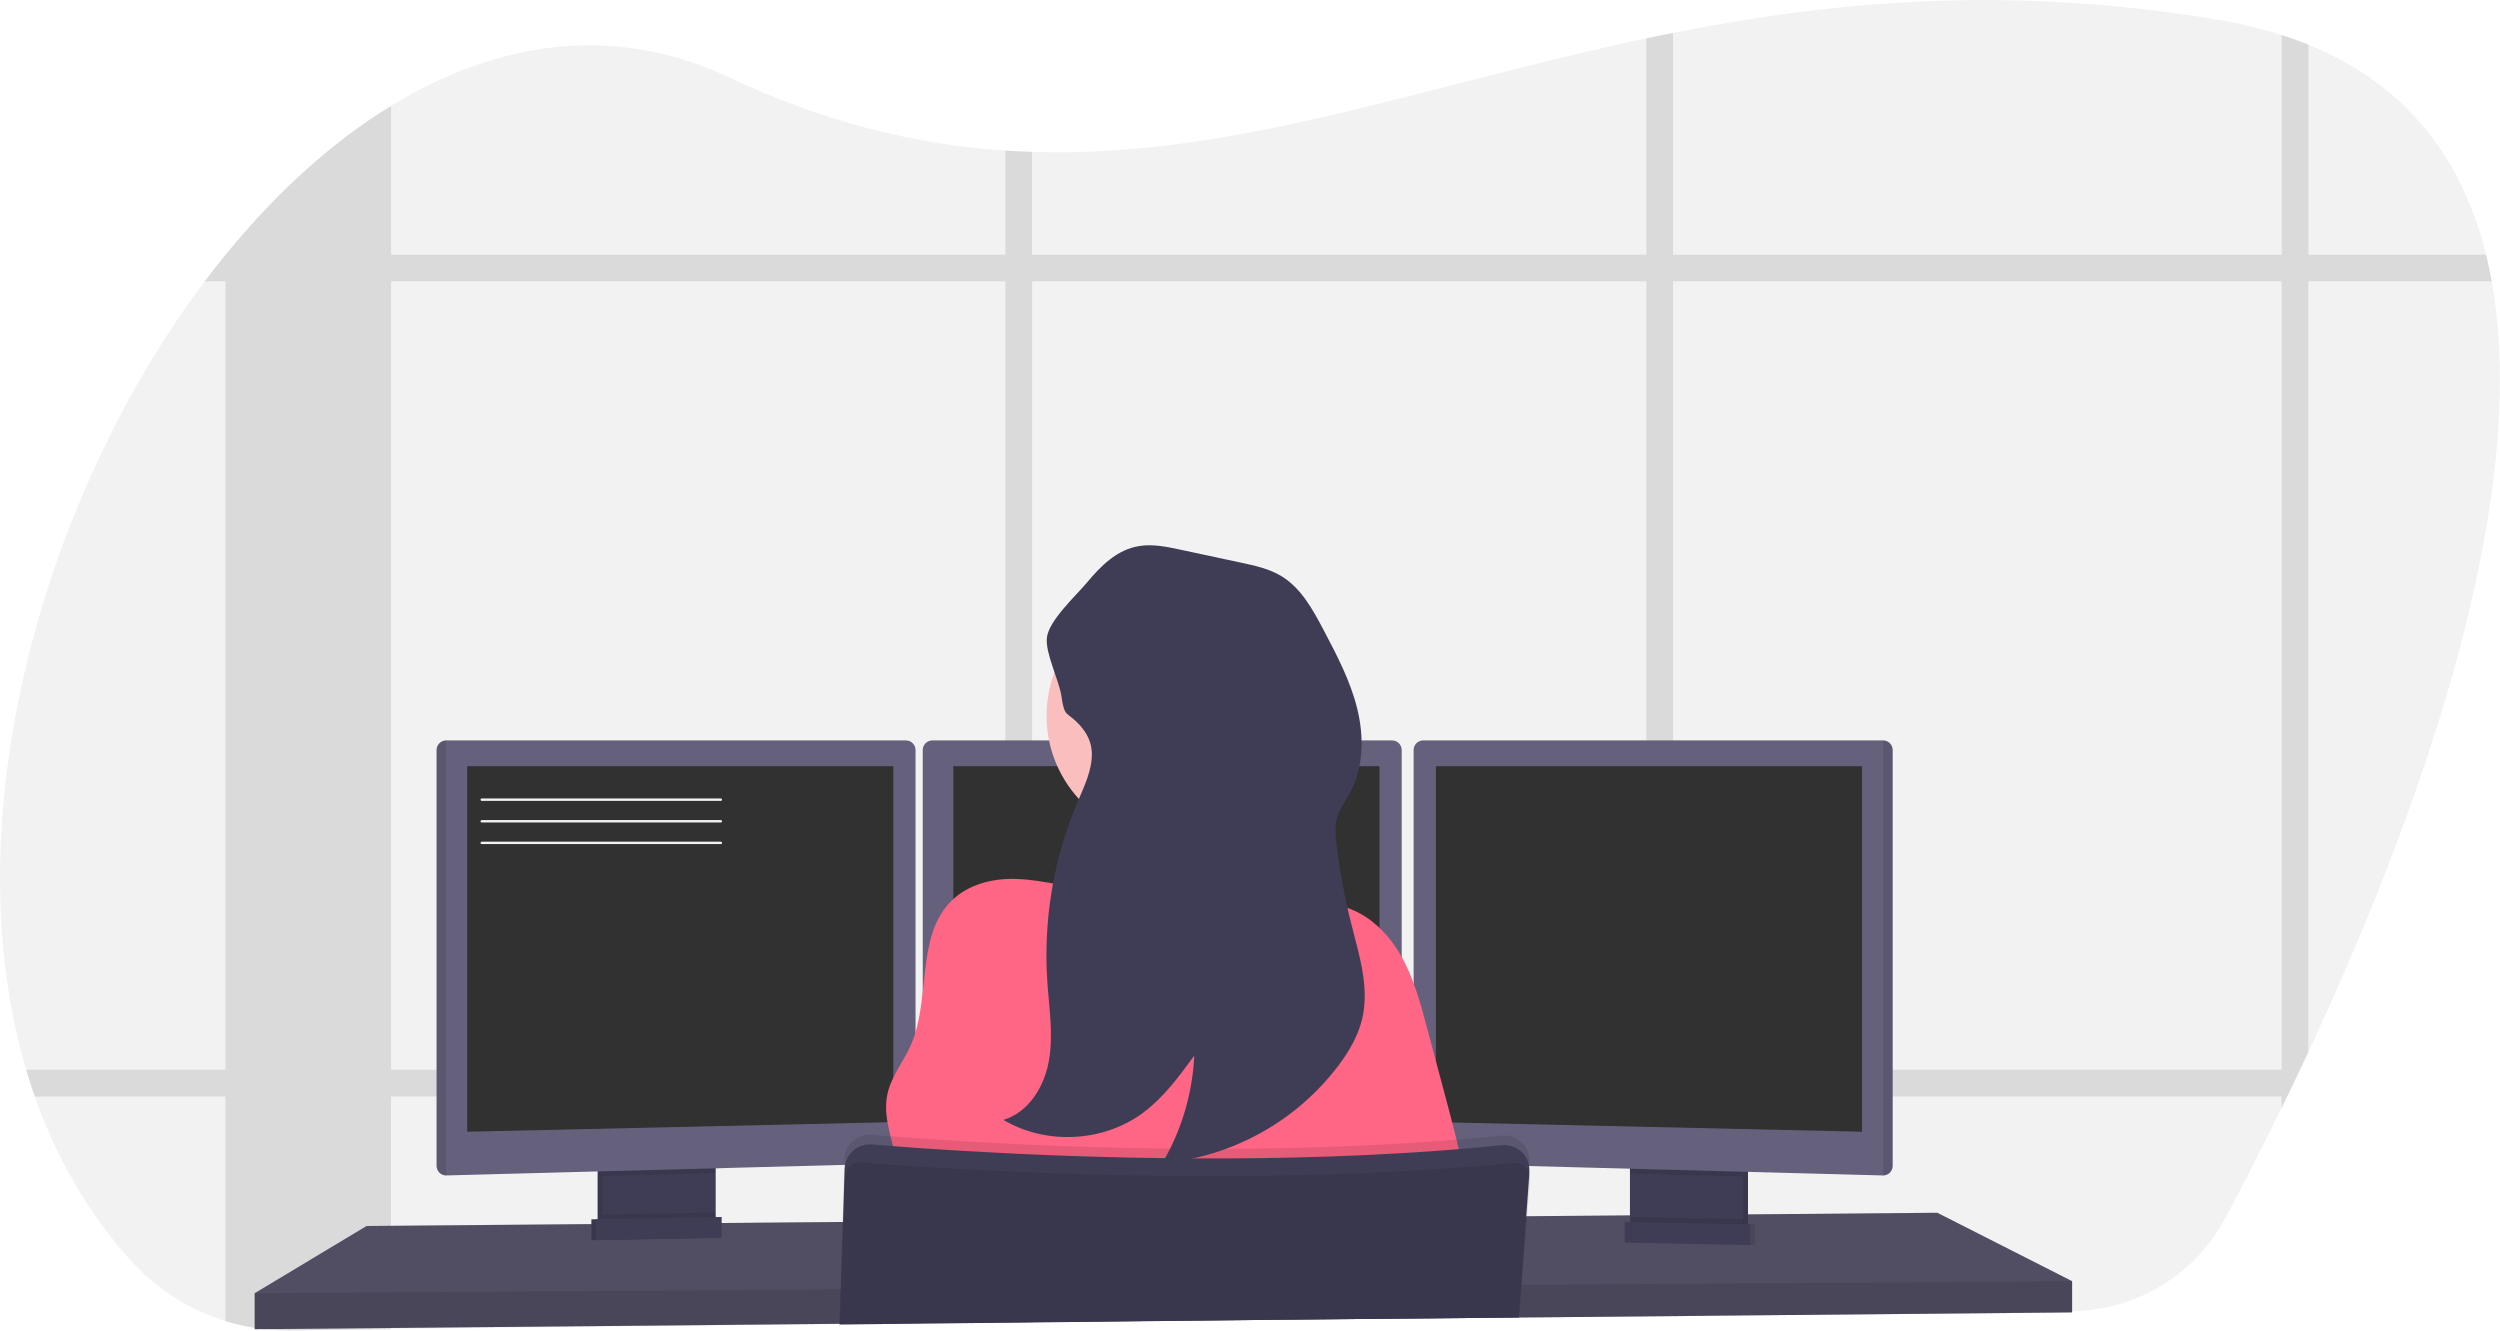
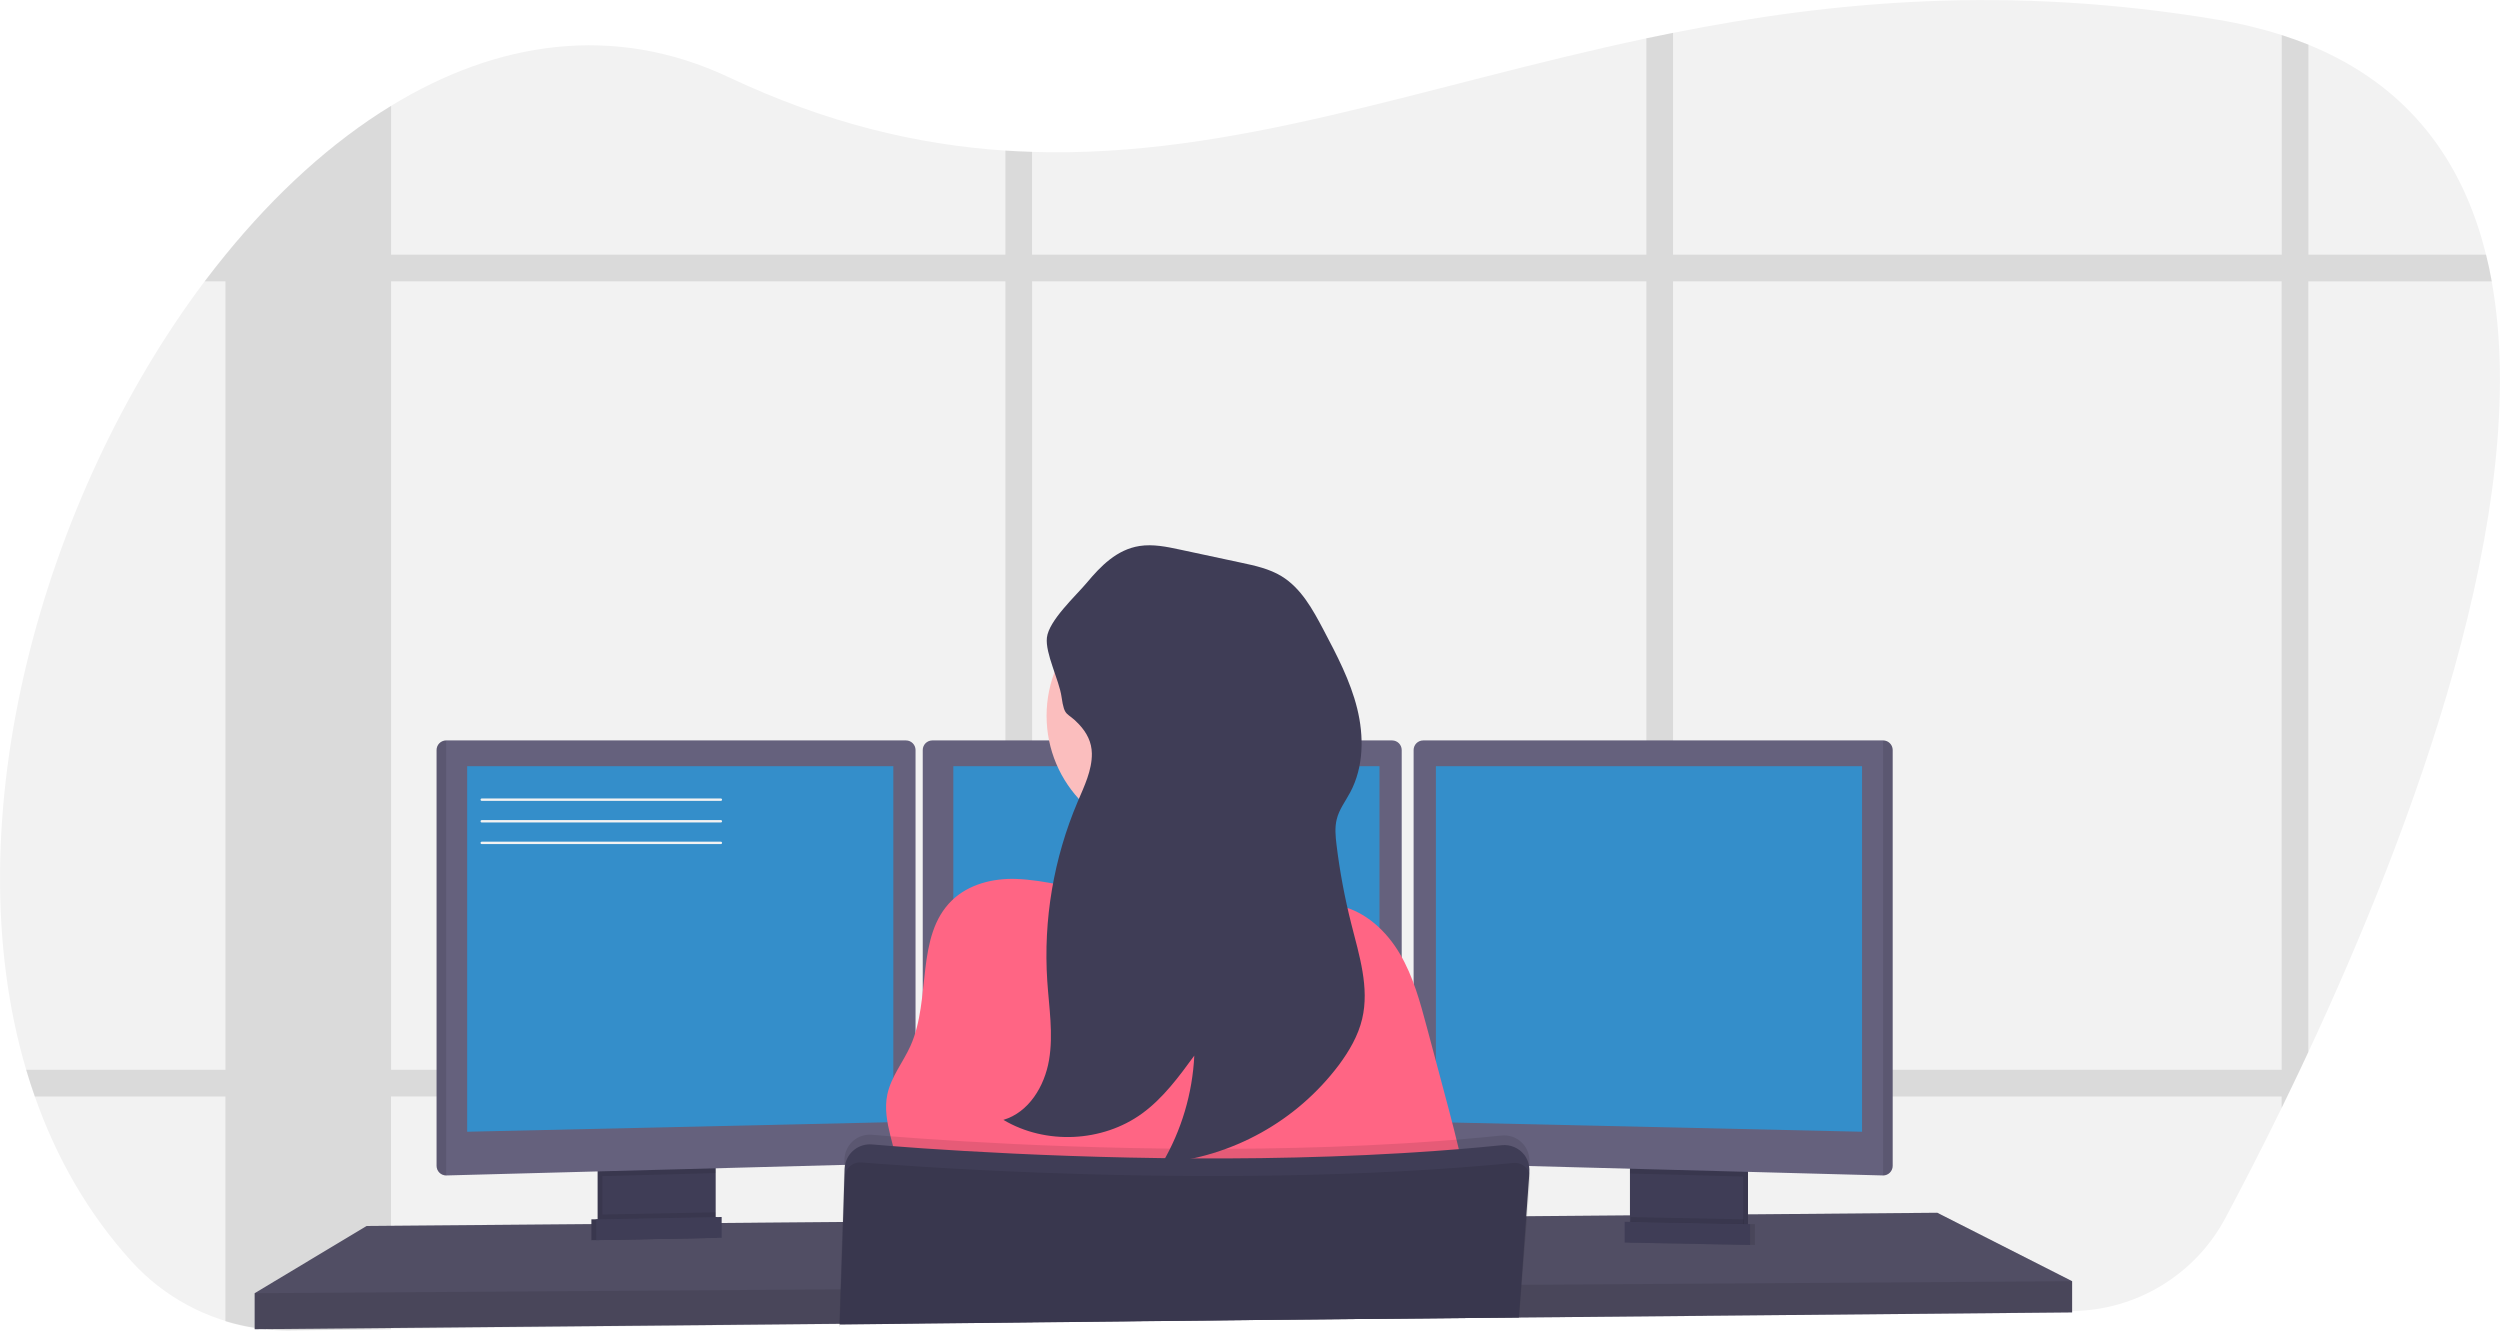
<svg xmlns="http://www.w3.org/2000/svg" id="e6d15d18-a685-4480-ac2b-bd578043a679" data-name="Layer 1" width="1041.32" height="554.17" viewBox="0 0 1041.32 554.17">
  <path d="M1040.82,611.12q-1.74,3.75-3.47,7.4-2.7,5.67-5.33,11.12c-.78,1.61-1.56,3.19-2.32,4.77-8.6,17.57-16.63,33.11-23.45,45.89A73.21,73.21,0,0,1,942.44,719l-151.65,1.65h-1.6l-13,.14-11.12.12-34.1.37-1.38,0-17.36.19h-.53l-107,1.16-95.51,1-11.11.12-69,.75H429l-44.75.48h-.48l-141.5,1.53-42.33.46a88,88,0,0,1-10.79-.54h0c-1.22-.14-2.44-.3-3.65-.49a87.38,87.38,0,0,1-51.29-27.54C116,678.37,102.75,655,93.85,629.64q-1.93-5.49-3.6-11.12C59.44,514.37,97,380,164.6,290.08q4.25-5.64,8.64-11l.07-.08c20.79-25.52,44.1-46.84,68.93-62,44-26.91,92.75-34.49,140.7-11.9,40.57,19.12,78.45,28.11,115.17,30.55,3.71.24,7.42.42,11.11.53,84.23,2.65,163.17-27.7,255.87-47.29,3.69-.78,7.39-1.55,11.12-2.28,66.13-13.16,139.49-20.1,226.73-5.51a189.09,189.09,0,0,1,26.76,6.4q5.77,1.86,11.12,4c41.64,16.94,64.35,48.24,74,87.46q1.37,5.46,2.37,11.11C1134.3,384.41,1084.19,518.23,1040.82,611.12Z" transform="translate(-79.34 -172.91)" fill="#f2f2f2" />
  <path d="M576.36,618.52a95.22,95.22,0,0,1-1.87,11.12h93.7V618.52Zm-78.25,62.81,11.11-.09V653.77c-3.81-.17-7.52-.34-11.11-.52ZM265.19,618.52v11.12h198.5V618.52ZM1114.87,279h-74V191.51q-5.35-2.17-11.12-4V279H776.21V186.58c-3.73.73-7.43,1.5-11.12,2.28V279H509.22V236.15c-3.69-.11-7.4-.29-11.11-.53V279H242.24V217c-24.83,15.16-48.14,36.48-68.93,62h-.07v.08q-4.4,5.4-8.64,11h8.64V618.52h-83q1.66,5.63,3.6,11.12h79.39v93.62a87,87,0,0,0,12.2,2.79c1.21.19,2.43.35,3.65.49h0a88,88,0,0,0,10.79.54l42.33-.46v-97H498.11v94.21l11.11-.12V629.64H765.09V721l11.12-.12V629.64H1029.7v4.77c.76-1.58,1.54-3.16,2.32-4.77q2.63-5.45,5.33-11.12,1.73-3.64,3.47-7.4v-321h76.42Q1116.23,284.43,1114.87,279ZM242.24,618.52V290.08H498.11V618.52Zm267,0V290.08H765.09V618.52Zm520.48,0H776.21V290.08H1029.7Z" transform="translate(-79.34 -172.91)" opacity="0.1" />
  <polygon points="863.09 533.65 863.09 546.65 711.17 548.05 709.55 548.08 651.81 548.61 650.43 548.63 632.88 548.78 632.36 548.78 525.38 549.77 349.77 551.4 349.62 551.4 304.97 551.82 304.49 551.83 106.09 553.65 106.09 538.65 152.74 510.65 246.34 509.87 248.34 509.86 249 509.85 251 509.82 295.94 509.45 297.95 509.44 298.59 509.43 300.59 509.42 315 509.3 315.38 509.29 350.93 508.99 351.22 508.99 628.62 506.65 635.41 506.6 636.09 506.6 641.27 506.55 678.92 506.24 680.92 506.21 682.77 506.19 683.73 506.19 695.44 506.1 697.76 506.07 700.87 506.05 710.62 505.96 726.09 505.83 728.09 505.81 731.57 505.79 732.22 505.79 806.93 505.15 863.09 533.65" fill="#65617d" />
  <polygon points="863.09 533.65 863.09 546.65 711.17 548.05 709.55 548.08 651.81 548.61 650.43 548.63 632.88 548.78 632.36 548.78 525.38 549.77 349.77 551.4 349.62 551.4 304.97 551.82 304.49 551.83 106.09 553.65 106.09 538.65 152.74 510.65 246.34 509.87 248.34 509.86 249 509.85 251 509.82 295.94 509.45 297.95 509.44 298.59 509.43 300.59 509.42 315 509.3 315.38 509.29 350.93 508.99 351.22 508.99 628.62 506.65 635.41 506.6 636.09 506.6 641.27 506.55 678.92 506.24 680.92 506.21 682.77 506.19 683.73 506.19 695.44 506.1 697.76 506.07 700.87 506.05 710.62 505.96 726.09 505.83 728.09 505.81 731.57 505.79 732.22 505.79 806.93 505.15 863.09 533.65" opacity="0.2" />
  <path d="M375.44,656.57v24.49a6.13,6.13,0,0,1-3.5,5.54,6,6,0,0,1-2.5.6l-34.9.74a6,6,0,0,1-2.7-.57,6.12,6.12,0,0,1-3.57-5.57V656.57Z" transform="translate(-79.34 -172.91)" fill="#3f3d56" />
  <path d="M375.44,656.57v24.49a6.13,6.13,0,0,1-3.5,5.54,6,6,0,0,1-2.5.6l-34.9.74a6,6,0,0,1-2.7-.57,6.12,6.12,0,0,1-3.57-5.57V656.57Z" transform="translate(-79.34 -172.91)" opacity="0.1" />
  <path d="M377.44,656.57v24.49a6.13,6.13,0,0,1-3.5,5.54,6,6,0,0,1-2.5.6l-34.9.74a6,6,0,0,1-2.7-.57,6.12,6.12,0,0,1-3.57-5.57V656.57Z" transform="translate(-79.34 -172.91)" fill="#3f3d56" />
  <rect x="680.92" y="483.65" width="47.17" height="31.5" fill="#3f3d56" />
  <rect x="680.92" y="483.65" width="47.17" height="31.5" opacity="0.1" />
  <rect x="678.92" y="483.65" width="47.17" height="31.5" fill="#3f3d56" />
  <polygon points="298.09 483.65 298.09 488.62 250.92 489.88 250.92 483.65 298.09 483.65" opacity="0.1" />
  <path d="M460.69,485.27v168.2a4,4,0,0,1-3.85,3.95l-191.65,5.1h-.05a4,4,0,0,1-3.95-3.95V485.27a4,4,0,0,1,3.95-3.95h191.6A4,4,0,0,1,460.69,485.27Z" transform="translate(-79.34 -172.91)" fill="#65617d" />
  <path d="M265.19,481.32v181.2h-.05a4,4,0,0,1-3.95-3.95V485.27a4,4,0,0,1,3.95-3.95Z" transform="translate(-79.34 -172.91)" opacity="0.1" />
-   <polygon points="194.59 319.15 372.09 319.15 372.09 467.4 194.59 471.4 194.59 319.15" fill="#313131" />
+   <polygon points="194.59 319.15 372.09 319.15 372.09 467.4 194.59 471.4 194.59 319.15" fill="#348eca" />
  <polygon points="726.09 483.65 726.09 490.06 678.92 488.8 678.92 483.65 726.09 483.65" opacity="0.1" />
  <path d="M867.69,485.27v173.3a4,4,0,0,1-4,3.95h0L672,657.42a4,4,0,0,1-3.85-3.95V485.27a4,4,0,0,1,3.95-3.95h191.6A4,4,0,0,1,867.69,485.27Z" transform="translate(-79.34 -172.91)" fill="#65617d" />
  <path d="M867.69,485.27v173.3a4,4,0,0,1-4,3.95h0V481.32h0A4,4,0,0,1,867.69,485.27Z" transform="translate(-79.34 -172.91)" opacity="0.1" />
-   <polygon points="775.59 319.15 598.09 319.15 598.09 467.4 775.59 471.4 775.59 319.15" fill="#313131" />
+   <polygon points="775.59 319.15 598.09 319.15 598.09 467.4 775.59 471.4 775.59 319.15" fill="#348eca" />
  <path d="M663.19,485.27v168.2a4,4,0,0,1-3.85,3.95l-191.65,5.1h0a4,4,0,0,1-4-3.95V485.27a4,4,0,0,1,3.95-3.95h191.6A4,4,0,0,1,663.19,485.27Z" transform="translate(-79.34 -172.91)" fill="#65617d" />
-   <polygon points="397.09 319.15 574.59 319.15 574.59 467.4 397.09 471.4 397.09 319.15" fill="#313131" />
+   <polygon points="397.09 319.15 574.59 319.15 574.59 467.4 397.09 471.4 397.09 319.15" fill="#348eca" />
  <polygon points="863.09 533.65 863.09 546.65 711.17 548.05 709.55 548.08 651.81 548.61 650.43 548.63 632.88 548.78 632.36 548.78 525.38 549.77 349.77 551.4 349.62 551.4 304.97 551.82 304.49 551.83 106.09 553.65 106.09 538.65 308.6 537.32 309.08 537.32 350.07 537.04 350.26 537.04 633.34 535.17 633.63 535.17 633.8 535.16 634.27 535.16 639.06 535.13 640.52 535.13 715.01 534.63 719.41 534.61 720.39 534.6 863.09 533.65" opacity="0.1" />
  <circle cx="487.26" cy="298.15" r="51.33" fill="#fbbebe" />
  <path d="M617.94,550.07s-99.5,12-90,0c3.44-4.34,4.39-17.2,4.2-31.85-.06-4.45-.22-9.06-.45-13.65-1.1-22-3.75-43.5-3.75-43.5s87-41,77-8.5c-4,13.13-2.69,31.57.35,48.88.89,5.05,1.92,10,3,14.7A344.67,344.67,0,0,0,617.94,550.07Z" transform="translate(-79.34 -172.91)" fill="#fbbebe" />
  <path d="M585.47,546c11.51-2.13,23.7-6,34.53-1.54,2.85,1.17,5.47,2.88,8.39,3.86s6.12,1.22,9.16,1.91c10.68,2.42,19.34,10.55,24.9,20s8.44,20.14,11.26,30.72l6.9,25.83c6,22.45,12,45.09,13.39,68.3a2437.62,2437.62,0,0,1-250.84,1.43c5.44-10.34,11-21.31,10.54-33s-7.19-23.22-4.76-34.74c1.55-7.34,6.57-13.39,9.64-20.22,8.75-19.52,1.94-45.79,17.32-60.65,6.92-6.68,17-9.21,26.63-8.89,12.28.41,24.85,4.24,37,6.11C555.09,547.48,569.79,548.88,585.47,546Z" transform="translate(-79.34 -172.91)" fill="#ff6584" />
  <path d="M716.37,657.17l-.1,1.43v.1l-.17,2.3-1.33,18.51-1.61,22.3-.46,6.28-1,13.44v.17l-107,1L429.11,724.6l0,.84h-.14l0-.84v-.28l.45-14.36.86-28.06.74-23.79.07-2.37a10.53,10.53,0,0,1,11.42-10.17c4.72.4,10.85.89,18.18,1.41l3,.22c42.33,2.94,120.56,6.74,199.5,2,1.66-.09,3.33-.19,5-.31,12.24-.77,24.47-1.76,36.58-3a10.53,10.53,0,0,1,11.6,11.23Z" transform="translate(-79.34 -172.91)" opacity="0.1" />
  <path d="M429.08,725.44l0-.84,175.62-1.91,107-1H712v-.17l1-13.44.43-6,1.64-22.61,1.29-17.9,0-.44a10.62,10.62,0,0,0-.11-2.47.3.3,0,0,0,0-.1,10.39,10.39,0,0,0-2-4.64,10.54,10.54,0,0,0-9.42-4c-12.11,1.24-24.34,2.23-36.58,3-1.67.12-3.34.22-5,.31-78.94,4.69-157.17.89-199.5-2l-3-.22c-7.33-.52-13.46-1-18.18-1.41a10.54,10.54,0,0,0-11.24,8.53,11,11,0,0,0-.18,1.64l-.68,22.16L429.54,710l-.44,14.36v.28l0,.84Z" transform="translate(-79.34 -172.91)" fill="#3f3d56" />
  <path d="M716.67,664.18l-1.23,15.33-1.83,22.85-.46,5.72-1,12.81-.06.64v.17h0l-.15,1.48.11-1.48h-.29l-107,1L429.11,724.6v-.28l.49-14.36,1-28.06.64-18.65A6.36,6.36,0,0,1,434.3,658a6.25,6.25,0,0,1,3.78-.9c2.1.17,4.68.37,7.69.59,4.89.36,10.92.78,17.94,1.22,13,.82,29.31,1.7,48,2.42,52,2,122.2,2.67,188.88-3.17,3-.26,6.1-.55,9.13-.84a6.26,6.26,0,0,1,3.48.66,5.16,5.16,0,0,1,.86.54,6.14,6.14,0,0,1,2,2.46,3.56,3.56,0,0,1,.25.61A6.28,6.28,0,0,1,716.67,664.18Z" transform="translate(-79.34 -172.91)" opacity="0.1" />
  <path d="M377.44,677.87v3.19a6.13,6.13,0,0,1-3.5,5.54l-40.1.77a6.12,6.12,0,0,1-3.57-5.57v-3Z" transform="translate(-79.34 -172.91)" opacity="0.1" />
  <polygon points="298.59 515.57 246.34 516.57 246.34 507.9 298.59 506.9 298.59 515.57" fill="#3f3d56" />
  <polygon points="298.59 515.57 246.34 516.57 246.34 507.9 298.59 506.9 298.59 515.57" opacity="0.1" />
  <polygon points="300.59 515.57 248.34 516.57 248.34 507.9 300.59 506.9 300.59 515.57" fill="#3f3d56" />
  <path d="M758.56,679.87v3.19a6.13,6.13,0,0,0,3.5,5.54l40.1.77a6.12,6.12,0,0,0,3.57-5.57v-3Z" transform="translate(-79.34 -172.91)" opacity="0.1" />
  <polygon points="678.72 517.57 730.97 518.57 730.97 509.9 678.72 508.9 678.72 517.57" opacity="0.1" />
  <polygon points="676.72 517.57 728.97 518.57 728.97 509.9 676.72 508.9 676.72 517.57" fill="#3f3d56" />
  <path d="M534.13,486.79c.08,7-3.16,13.6-5.91,20.07a163.49,163.49,0,0,0-12.66,74.71c.73,11,2.58,22,.73,32.9s-8.43,21.77-19,24.9c17.53,10.45,41.26,9.35,57.76-2.66,8.79-6.4,15.34-15.33,21.75-24.11a97.86,97.86,0,0,1-13.31,44.75A103.43,103.43,0,0,0,637,616.53c4.31-5.81,8.06-12.19,9.72-19.23,3.09-13-1.22-26.51-4.51-39.5a266.06,266.06,0,0,1-6.17-33c-.43-3.56-.78-7.22.1-10.7,1-4.07,3.67-7.51,5.64-11.22,5.6-10.54,5.73-23.3,2.86-34.88s-8.49-22.26-14.06-32.81c-4.46-8.46-9.3-17.31-17.46-22.28-5.1-3.1-11-4.39-16.88-5.64l-25.37-5.43c-5.55-1.19-11.26-2.38-16.87-1.51-9.47,1.48-16.14,8.32-22,15.34-4.59,5.46-15.81,15.71-16.6,22.86-.72,6.59,5.1,17.63,6.09,24.58,1.3,9,2.22,6,7.3,11.52C532,478.05,534.07,482,534.13,486.79Z" transform="translate(-79.34 -172.91)" fill="#3f3d56" />
  <path d="M379.6,506.5H280a.5.5,0,0,1,0-1h99.6a.5.5,0,0,1,0,1Z" transform="translate(-79.34 -172.91)" fill="#f2f2f2" />
  <path d="M379.6,515.5H280a.5.5,0,0,1,0-1h99.6a.5.5,0,0,1,0,1Z" transform="translate(-79.34 -172.91)" fill="#f2f2f2" />
  <path d="M379.6,524.5H280a.5.5,0,0,1,0-1h99.6a.5.5,0,0,1,0,1Z" transform="translate(-79.34 -172.91)" fill="#f2f2f2" />
</svg>
